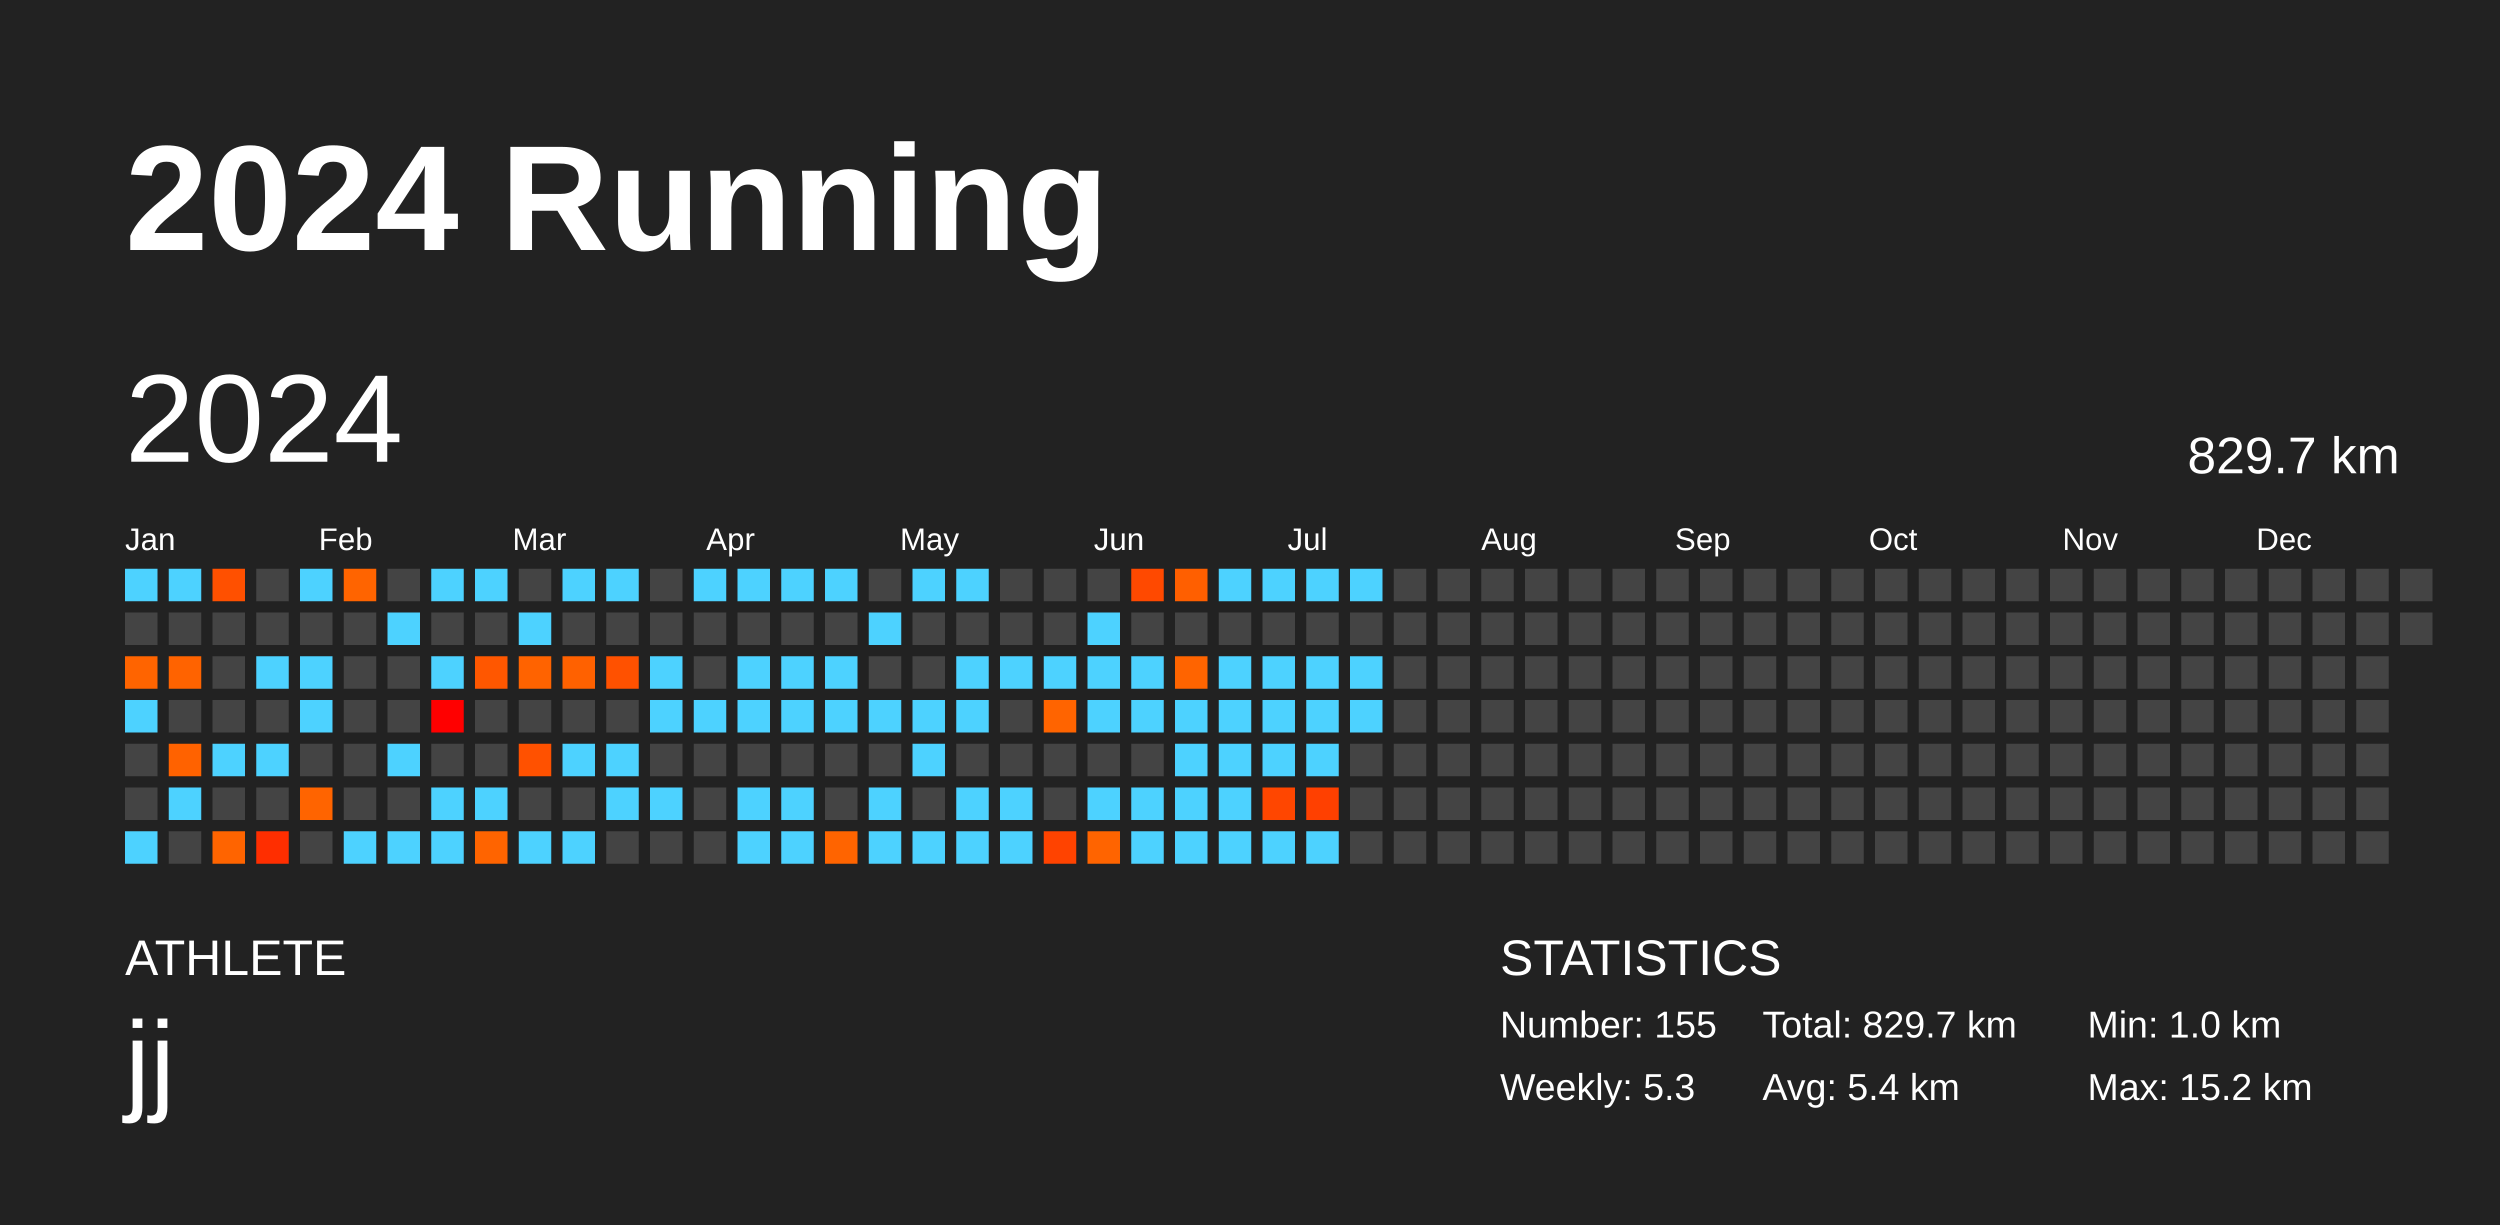
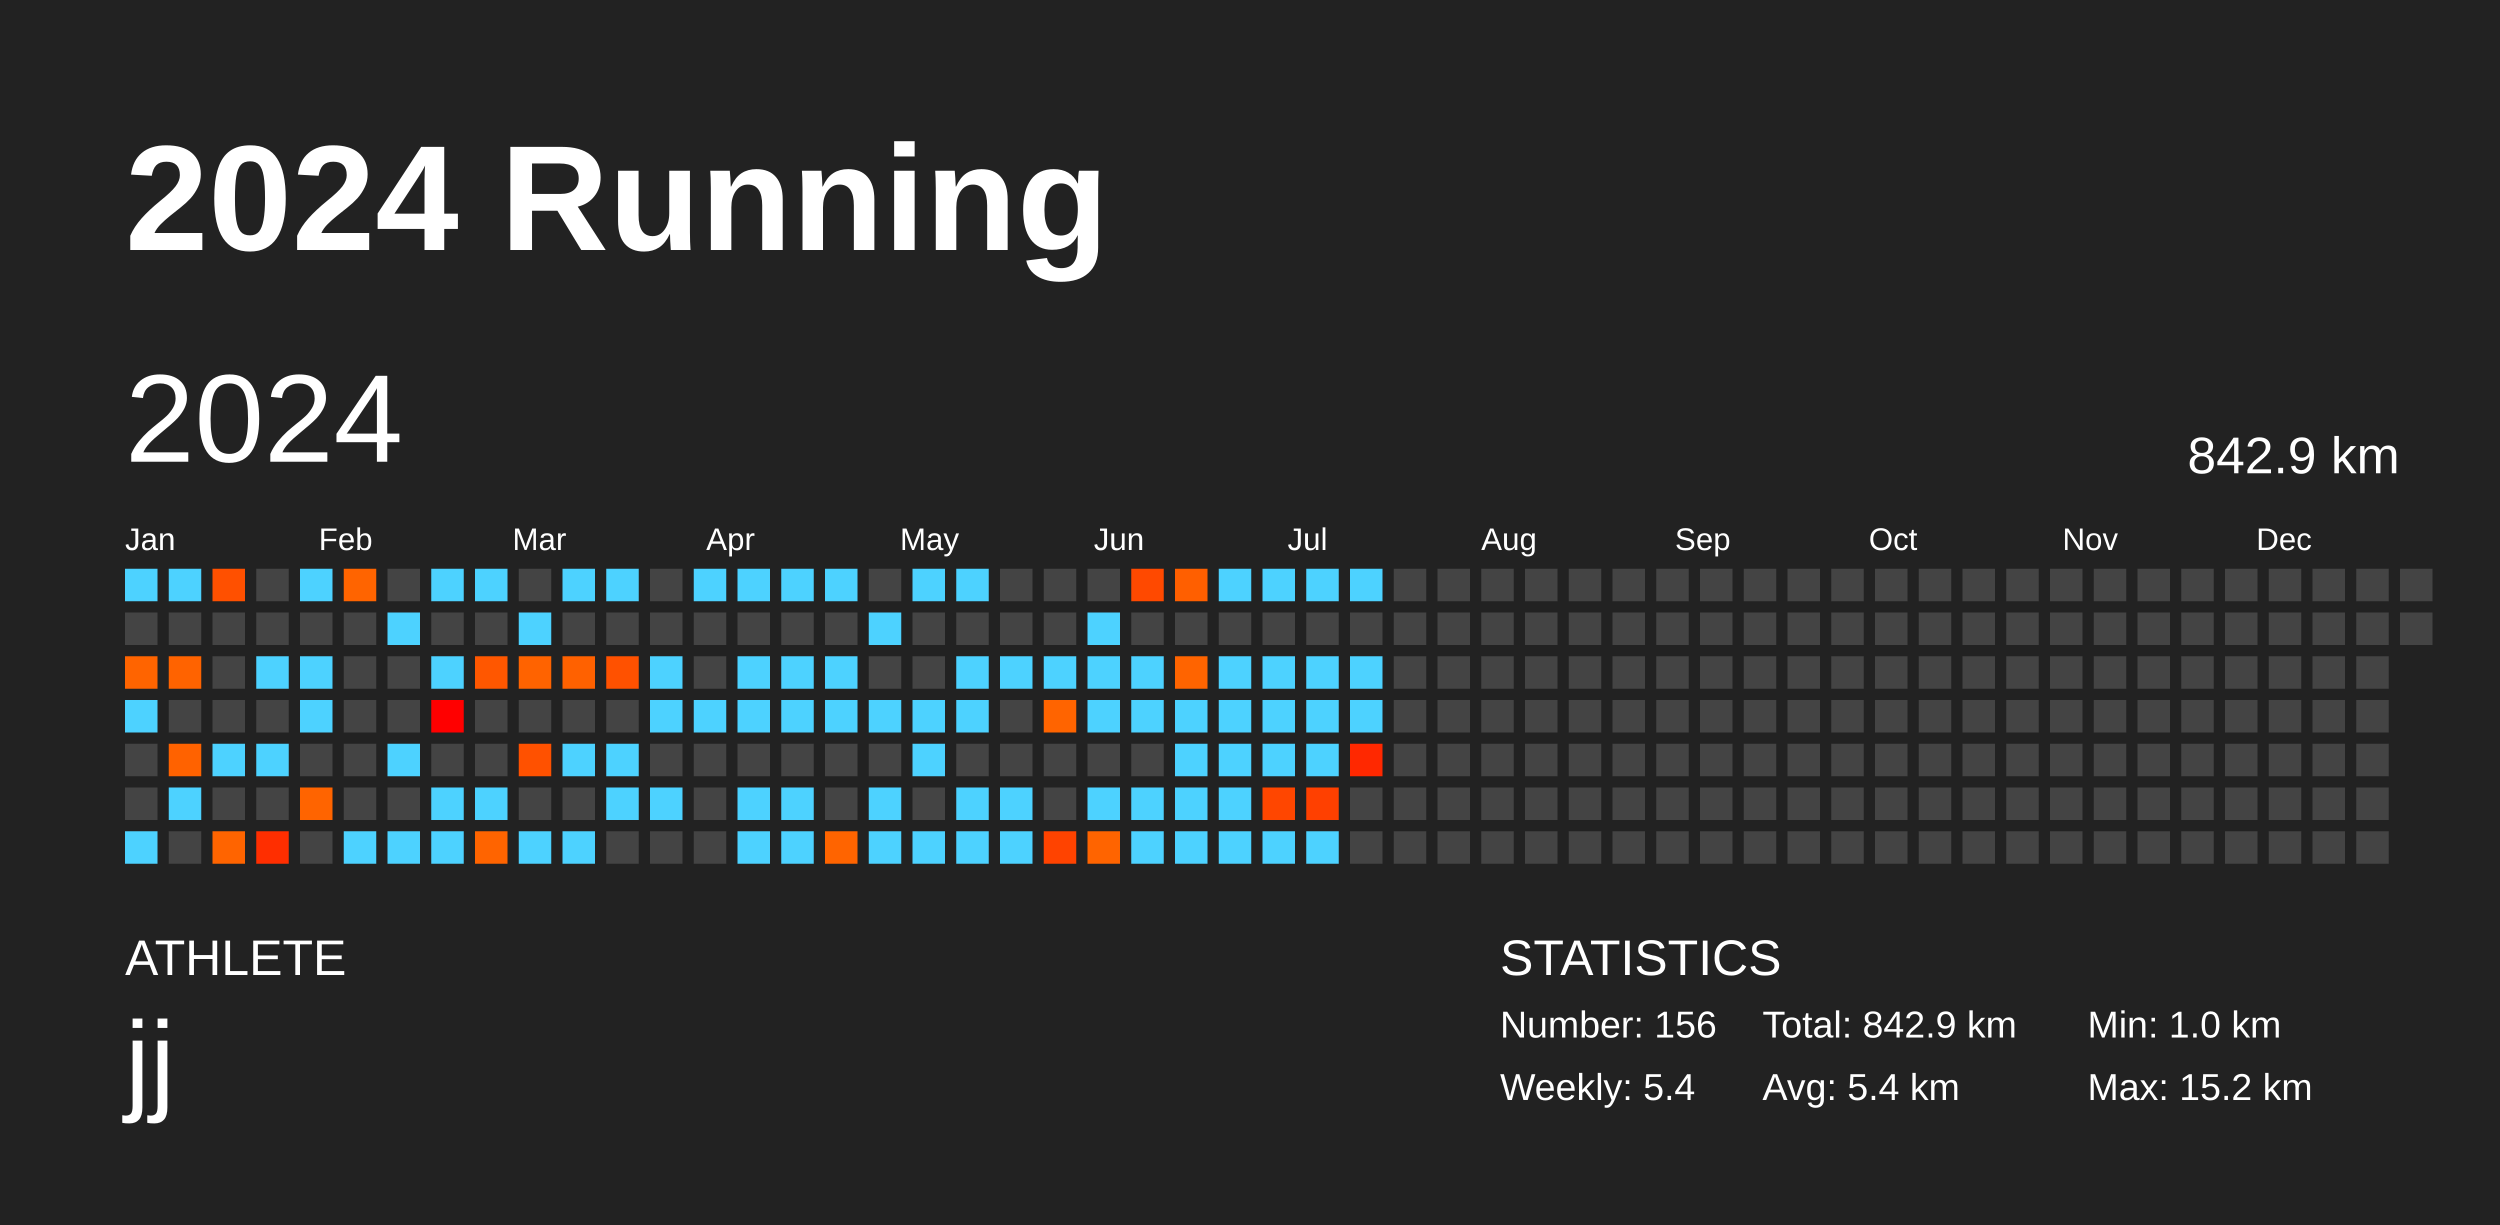
<svg xmlns="http://www.w3.org/2000/svg" baseProfile="full" height="98mm" version="1.1" viewBox="0,0,200,98" width="200mm">
  <defs />
  <rect fill="#222222" height="98" width="200" x="0" y="0" />
  <text fill="#FFFFFF" style="font-size:12px; font-family:Arial; font-weight:bold;" x="10" y="20">2024 Running</text>
  <text fill="#FFFFFF" style="font-size:4px; font-family:Arial" x="10" y="78">ATHLETE</text>
  <text fill="#FFFFFF" style="font-size:9px; font-family:Arial" x="10" y="88">jj</text>
  <text fill="#FFFFFF" style="font-size:4px; font-family:Arial" x="120" y="78">STATISTICS</text>
-   <text fill="#FFFFFF" style="font-size:3px; font-family:Arial" x="120" y="83">Number: 155</text>
-   <text fill="#FFFFFF" style="font-size:3px; font-family:Arial" x="120" y="88">Weekly: 5.3</text>
-   <text fill="#FFFFFF" style="font-size:3px; font-family:Arial" x="141" y="83">Total: 829.7 km</text>
+   <text fill="#FFFFFF" style="font-size:3px; font-family:Arial" x="120" y="83">Number: 156</text>
+   <text fill="#FFFFFF" style="font-size:3px; font-family:Arial" x="120" y="88">Weekly: 5.4</text>
+   <text fill="#FFFFFF" style="font-size:3px; font-family:Arial" x="141" y="83">Total: 842.9 km</text>
  <text fill="#FFFFFF" style="font-size:3px; font-family:Arial" x="141" y="88">Avg: 5.4 km</text>
  <text fill="#FFFFFF" style="font-size:3px; font-family:Arial" x="167" y="83">Min: 1.0 km</text>
  <text fill="#FFFFFF" style="font-size:3px; font-family:Arial" x="167" y="88">Max: 15.2 km</text>
  <text dominant-baseline="hanging" fill="#FFFFFF" style="font-size:10.0px; font-family:Arial;" x="10" y="30">2024</text>
-   <text dominant-baseline="hanging" fill="#FFFFFF" style="font-size:4.125px; font-family:Arial;" x="175" y="35">829.7 km</text>
+   <text dominant-baseline="hanging" fill="#FFFFFF" style="font-size:4.125px; font-family:Arial;" x="175" y="35">842.9 km</text>
  <text fill="#FFFFFF" style="font-size:2.5px; font-family:Arial" x="10.0" y="44">Jan</text>
  <text fill="#FFFFFF" style="font-size:2.5px; font-family:Arial" x="25.5" y="44">Feb</text>
  <text fill="#FFFFFF" style="font-size:2.5px; font-family:Arial" x="41.0" y="44">Mar</text>
  <text fill="#FFFFFF" style="font-size:2.5px; font-family:Arial" x="56.5" y="44">Apr</text>
  <text fill="#FFFFFF" style="font-size:2.5px; font-family:Arial" x="72.0" y="44">May</text>
  <text fill="#FFFFFF" style="font-size:2.5px; font-family:Arial" x="87.5" y="44">Jun</text>
  <text fill="#FFFFFF" style="font-size:2.5px; font-family:Arial" x="103.0" y="44">Jul</text>
  <text fill="#FFFFFF" style="font-size:2.5px; font-family:Arial" x="118.5" y="44">Aug</text>
  <text fill="#FFFFFF" style="font-size:2.5px; font-family:Arial" x="134.0" y="44">Sep</text>
  <text fill="#FFFFFF" style="font-size:2.5px; font-family:Arial" x="149.5" y="44">Oct</text>
  <text fill="#FFFFFF" style="font-size:2.5px; font-family:Arial" x="165.0" y="44">Nov</text>
  <text fill="#FFFFFF" style="font-size:2.5px; font-family:Arial" x="180.5" y="44">Dec</text>
  <rect fill="#4dd2ff" height="2.6" width="2.6" x="10.0" y="45.5" />
  <rect fill="#444444" height="2.6" width="2.6" x="10.0" y="49.0" />
  <rect fill="#ff6400" height="2.6" width="2.6" x="10.0" y="52.5" />
  <rect fill="#4dd2ff" height="2.6" width="2.6" x="10.0" y="56.0" />
  <rect fill="#444444" height="2.6" width="2.6" x="10.0" y="59.5" />
  <rect fill="#444444" height="2.6" width="2.6" x="10.0" y="63.0" />
  <rect fill="#4dd2ff" height="2.6" width="2.6" x="10.0" y="66.5" />
  <rect fill="#4dd2ff" height="2.6" width="2.6" x="13.5" y="45.5" />
  <rect fill="#444444" height="2.6" width="2.6" x="13.5" y="49.0" />
  <rect fill="#ff6300" height="2.6" width="2.6" x="13.5" y="52.5" />
  <rect fill="#444444" height="2.6" width="2.6" x="13.5" y="56.0" />
  <rect fill="#ff6200" height="2.6" width="2.6" x="13.5" y="59.5" />
  <rect fill="#4dd2ff" height="2.6" width="2.6" x="13.5" y="63.0" />
  <rect fill="#444444" height="2.6" width="2.6" x="13.5" y="66.5" />
  <rect fill="#ff5000" height="2.6" width="2.6" x="17.0" y="45.5" />
  <rect fill="#444444" height="2.6" width="2.6" x="17.0" y="49.0" />
  <rect fill="#444444" height="2.6" width="2.6" x="17.0" y="52.5" />
  <rect fill="#444444" height="2.6" width="2.6" x="17.0" y="56.0" />
  <rect fill="#4dd2ff" height="2.6" width="2.6" x="17.0" y="59.5" />
  <rect fill="#444444" height="2.6" width="2.6" x="17.0" y="63.0" />
  <rect fill="#ff6400" height="2.6" width="2.6" x="17.0" y="66.5" />
  <rect fill="#444444" height="2.6" width="2.6" x="20.5" y="45.5" />
  <rect fill="#444444" height="2.6" width="2.6" x="20.5" y="49.0" />
  <rect fill="#4dd2ff" height="2.6" width="2.6" x="20.5" y="52.5" />
  <rect fill="#444444" height="2.6" width="2.6" x="20.5" y="56.0" />
  <rect fill="#4dd2ff" height="2.6" width="2.6" x="20.5" y="59.5" />
  <rect fill="#444444" height="2.6" width="2.6" x="20.5" y="63.0" />
  <rect fill="#ff2e00" height="2.6" width="2.6" x="20.5" y="66.5" />
  <rect fill="#4dd2ff" height="2.6" width="2.6" x="24.0" y="45.5" />
  <rect fill="#444444" height="2.6" width="2.6" x="24.0" y="49.0" />
  <rect fill="#4dd2ff" height="2.6" width="2.6" x="24.0" y="52.5" />
  <rect fill="#4dd2ff" height="2.6" width="2.6" x="24.0" y="56.0" />
  <rect fill="#444444" height="2.6" width="2.6" x="24.0" y="59.5" />
  <rect fill="#ff6400" height="2.6" width="2.6" x="24.0" y="63.0" />
  <rect fill="#444444" height="2.6" width="2.6" x="24.0" y="66.5" />
  <rect fill="#ff6400" height="2.6" width="2.6" x="27.5" y="45.5" />
  <rect fill="#444444" height="2.6" width="2.6" x="27.5" y="49.0" />
  <rect fill="#444444" height="2.6" width="2.6" x="27.5" y="52.5" />
  <rect fill="#444444" height="2.6" width="2.6" x="27.5" y="56.0" />
  <rect fill="#444444" height="2.6" width="2.6" x="27.5" y="59.5" />
  <rect fill="#444444" height="2.6" width="2.6" x="27.5" y="63.0" />
  <rect fill="#4dd2ff" height="2.6" width="2.6" x="27.5" y="66.5" />
  <rect fill="#444444" height="2.6" width="2.6" x="31.0" y="45.5" />
  <rect fill="#4dd2ff" height="2.6" width="2.6" x="31.0" y="49.0" />
  <rect fill="#444444" height="2.6" width="2.6" x="31.0" y="52.5" />
  <rect fill="#444444" height="2.6" width="2.6" x="31.0" y="56.0" />
  <rect fill="#4dd2ff" height="2.6" width="2.6" x="31.0" y="59.5" />
  <rect fill="#444444" height="2.6" width="2.6" x="31.0" y="63.0" />
  <rect fill="#4dd2ff" height="2.6" width="2.6" x="31.0" y="66.5" />
  <rect fill="#4dd2ff" height="2.6" width="2.6" x="34.5" y="45.5" />
  <rect fill="#444444" height="2.6" width="2.6" x="34.5" y="49.0" />
  <rect fill="#4dd2ff" height="2.6" width="2.6" x="34.5" y="52.5" />
  <rect fill="#ff0000" height="2.6" width="2.6" x="34.5" y="56.0" />
  <rect fill="#444444" height="2.6" width="2.6" x="34.5" y="59.5" />
  <rect fill="#4dd2ff" height="2.6" width="2.6" x="34.5" y="63.0" />
  <rect fill="#4dd2ff" height="2.6" width="2.6" x="34.5" y="66.5" />
  <rect fill="#4dd2ff" height="2.6" width="2.6" x="38.0" y="45.5" />
  <rect fill="#444444" height="2.6" width="2.6" x="38.0" y="49.0" />
  <rect fill="#ff5700" height="2.6" width="2.6" x="38.0" y="52.5" />
  <rect fill="#444444" height="2.6" width="2.6" x="38.0" y="56.0" />
  <rect fill="#444444" height="2.6" width="2.6" x="38.0" y="59.5" />
  <rect fill="#4dd2ff" height="2.6" width="2.6" x="38.0" y="63.0" />
  <rect fill="#ff6400" height="2.6" width="2.6" x="38.0" y="66.5" />
  <rect fill="#444444" height="2.6" width="2.6" x="41.5" y="45.5" />
  <rect fill="#4dd2ff" height="2.6" width="2.6" x="41.5" y="49.0" />
  <rect fill="#ff6300" height="2.6" width="2.6" x="41.5" y="52.5" />
  <rect fill="#444444" height="2.6" width="2.6" x="41.5" y="56.0" />
  <rect fill="#ff5100" height="2.6" width="2.6" x="41.5" y="59.5" />
  <rect fill="#444444" height="2.6" width="2.6" x="41.5" y="63.0" />
  <rect fill="#4dd2ff" height="2.6" width="2.6" x="41.5" y="66.5" />
  <rect fill="#4dd2ff" height="2.6" width="2.6" x="45.0" y="45.5" />
  <rect fill="#444444" height="2.6" width="2.6" x="45.0" y="49.0" />
  <rect fill="#ff6100" height="2.6" width="2.6" x="45.0" y="52.5" />
  <rect fill="#444444" height="2.6" width="2.6" x="45.0" y="56.0" />
  <rect fill="#4dd2ff" height="2.6" width="2.6" x="45.0" y="59.5" />
  <rect fill="#444444" height="2.6" width="2.6" x="45.0" y="63.0" />
  <rect fill="#4dd2ff" height="2.6" width="2.6" x="45.0" y="66.5" />
  <rect fill="#4dd2ff" height="2.6" width="2.6" x="48.5" y="45.5" />
  <rect fill="#444444" height="2.6" width="2.6" x="48.5" y="49.0" />
  <rect fill="#ff5100" height="2.6" width="2.6" x="48.5" y="52.5" />
  <rect fill="#444444" height="2.6" width="2.6" x="48.5" y="56.0" />
  <rect fill="#4dd2ff" height="2.6" width="2.6" x="48.5" y="59.5" />
  <rect fill="#4dd2ff" height="2.6" width="2.6" x="48.5" y="63.0" />
  <rect fill="#444444" height="2.6" width="2.6" x="48.5" y="66.5" />
  <rect fill="#444444" height="2.6" width="2.6" x="52.0" y="45.5" />
  <rect fill="#444444" height="2.6" width="2.6" x="52.0" y="49.0" />
  <rect fill="#4dd2ff" height="2.6" width="2.6" x="52.0" y="52.5" />
  <rect fill="#4dd2ff" height="2.6" width="2.6" x="52.0" y="56.0" />
  <rect fill="#444444" height="2.6" width="2.6" x="52.0" y="59.5" />
  <rect fill="#4dd2ff" height="2.6" width="2.6" x="52.0" y="63.0" />
  <rect fill="#444444" height="2.6" width="2.6" x="52.0" y="66.5" />
  <rect fill="#4dd2ff" height="2.6" width="2.6" x="55.5" y="45.5" />
  <rect fill="#444444" height="2.6" width="2.6" x="55.5" y="49.0" />
  <rect fill="#444444" height="2.6" width="2.6" x="55.5" y="52.5" />
  <rect fill="#4dd2ff" height="2.6" width="2.6" x="55.5" y="56.0" />
  <rect fill="#444444" height="2.6" width="2.6" x="55.5" y="59.5" />
  <rect fill="#444444" height="2.6" width="2.6" x="55.5" y="63.0" />
  <rect fill="#444444" height="2.6" width="2.6" x="55.5" y="66.5" />
  <rect fill="#4dd2ff" height="2.6" width="2.6" x="59.0" y="45.5" />
  <rect fill="#444444" height="2.6" width="2.6" x="59.0" y="49.0" />
  <rect fill="#4dd2ff" height="2.6" width="2.6" x="59.0" y="52.5" />
  <rect fill="#4dd2ff" height="2.6" width="2.6" x="59.0" y="56.0" />
  <rect fill="#444444" height="2.6" width="2.6" x="59.0" y="59.5" />
  <rect fill="#4dd2ff" height="2.6" width="2.6" x="59.0" y="63.0" />
  <rect fill="#4dd2ff" height="2.6" width="2.6" x="59.0" y="66.5" />
  <rect fill="#4dd2ff" height="2.6" width="2.6" x="62.5" y="45.5" />
  <rect fill="#444444" height="2.6" width="2.6" x="62.5" y="49.0" />
  <rect fill="#4dd2ff" height="2.6" width="2.6" x="62.5" y="52.5" />
  <rect fill="#4dd2ff" height="2.6" width="2.6" x="62.5" y="56.0" />
  <rect fill="#444444" height="2.6" width="2.6" x="62.5" y="59.5" />
  <rect fill="#4dd2ff" height="2.6" width="2.6" x="62.5" y="63.0" />
  <rect fill="#4dd2ff" height="2.6" width="2.6" x="62.5" y="66.5" />
  <rect fill="#4dd2ff" height="2.6" width="2.6" x="66.0" y="45.5" />
  <rect fill="#444444" height="2.6" width="2.6" x="66.0" y="49.0" />
  <rect fill="#4dd2ff" height="2.6" width="2.6" x="66.0" y="52.5" />
  <rect fill="#4dd2ff" height="2.6" width="2.6" x="66.0" y="56.0" />
  <rect fill="#444444" height="2.6" width="2.6" x="66.0" y="59.5" />
  <rect fill="#444444" height="2.6" width="2.6" x="66.0" y="63.0" />
  <rect fill="#ff6400" height="2.6" width="2.6" x="66.0" y="66.5" />
  <rect fill="#444444" height="2.6" width="2.6" x="69.5" y="45.5" />
  <rect fill="#4dd2ff" height="2.6" width="2.6" x="69.5" y="49.0" />
  <rect fill="#444444" height="2.6" width="2.6" x="69.5" y="52.5" />
  <rect fill="#4dd2ff" height="2.6" width="2.6" x="69.5" y="56.0" />
  <rect fill="#444444" height="2.6" width="2.6" x="69.5" y="59.5" />
  <rect fill="#4dd2ff" height="2.6" width="2.6" x="69.5" y="63.0" />
  <rect fill="#4dd2ff" height="2.6" width="2.6" x="69.5" y="66.5" />
  <rect fill="#4dd2ff" height="2.6" width="2.6" x="73.0" y="45.5" />
  <rect fill="#444444" height="2.6" width="2.6" x="73.0" y="49.0" />
  <rect fill="#444444" height="2.6" width="2.6" x="73.0" y="52.5" />
  <rect fill="#4dd2ff" height="2.6" width="2.6" x="73.0" y="56.0" />
  <rect fill="#4dd2ff" height="2.6" width="2.6" x="73.0" y="59.5" />
  <rect fill="#444444" height="2.6" width="2.6" x="73.0" y="63.0" />
  <rect fill="#4dd2ff" height="2.6" width="2.6" x="73.0" y="66.5" />
  <rect fill="#4dd2ff" height="2.6" width="2.6" x="76.5" y="45.5" />
  <rect fill="#444444" height="2.6" width="2.6" x="76.5" y="49.0" />
  <rect fill="#4dd2ff" height="2.6" width="2.6" x="76.5" y="52.5" />
  <rect fill="#4dd2ff" height="2.6" width="2.6" x="76.5" y="56.0" />
  <rect fill="#444444" height="2.6" width="2.6" x="76.5" y="59.5" />
  <rect fill="#4dd2ff" height="2.6" width="2.6" x="76.5" y="63.0" />
  <rect fill="#4dd2ff" height="2.6" width="2.6" x="76.5" y="66.5" />
  <rect fill="#444444" height="2.6" width="2.6" x="80.0" y="45.5" />
  <rect fill="#444444" height="2.6" width="2.6" x="80.0" y="49.0" />
  <rect fill="#4dd2ff" height="2.6" width="2.6" x="80.0" y="52.5" />
  <rect fill="#444444" height="2.6" width="2.6" x="80.0" y="56.0" />
  <rect fill="#444444" height="2.6" width="2.6" x="80.0" y="59.5" />
  <rect fill="#4dd2ff" height="2.6" width="2.6" x="80.0" y="63.0" />
  <rect fill="#4dd2ff" height="2.6" width="2.6" x="80.0" y="66.5" />
  <rect fill="#444444" height="2.6" width="2.6" x="83.5" y="45.5" />
  <rect fill="#444444" height="2.6" width="2.6" x="83.5" y="49.0" />
  <rect fill="#4dd2ff" height="2.6" width="2.6" x="83.5" y="52.5" />
  <rect fill="#ff6400" height="2.6" width="2.6" x="83.5" y="56.0" />
  <rect fill="#444444" height="2.6" width="2.6" x="83.5" y="59.5" />
  <rect fill="#444444" height="2.6" width="2.6" x="83.5" y="63.0" />
  <rect fill="#ff4300" height="2.6" width="2.6" x="83.5" y="66.5" />
  <rect fill="#444444" height="2.6" width="2.6" x="87.0" y="45.5" />
  <rect fill="#4dd2ff" height="2.6" width="2.6" x="87.0" y="49.0" />
  <rect fill="#4dd2ff" height="2.6" width="2.6" x="87.0" y="52.5" />
  <rect fill="#4dd2ff" height="2.6" width="2.6" x="87.0" y="56.0" />
  <rect fill="#444444" height="2.6" width="2.6" x="87.0" y="59.5" />
  <rect fill="#4dd2ff" height="2.6" width="2.6" x="87.0" y="63.0" />
  <rect fill="#ff6400" height="2.6" width="2.6" x="87.0" y="66.5" />
  <rect fill="#ff4900" height="2.6" width="2.6" x="90.5" y="45.5" />
  <rect fill="#444444" height="2.6" width="2.6" x="90.5" y="49.0" />
  <rect fill="#4dd2ff" height="2.6" width="2.6" x="90.5" y="52.5" />
  <rect fill="#4dd2ff" height="2.6" width="2.6" x="90.5" y="56.0" />
  <rect fill="#444444" height="2.6" width="2.6" x="90.5" y="59.5" />
  <rect fill="#4dd2ff" height="2.6" width="2.6" x="90.5" y="63.0" />
  <rect fill="#4dd2ff" height="2.6" width="2.6" x="90.5" y="66.5" />
  <rect fill="#ff5f00" height="2.6" width="2.6" x="94.0" y="45.5" />
  <rect fill="#444444" height="2.6" width="2.6" x="94.0" y="49.0" />
  <rect fill="#ff6400" height="2.6" width="2.6" x="94.0" y="52.5" />
  <rect fill="#4dd2ff" height="2.6" width="2.6" x="94.0" y="56.0" />
  <rect fill="#4dd2ff" height="2.6" width="2.6" x="94.0" y="59.5" />
  <rect fill="#4dd2ff" height="2.6" width="2.6" x="94.0" y="63.0" />
  <rect fill="#4dd2ff" height="2.6" width="2.6" x="94.0" y="66.5" />
  <rect fill="#4dd2ff" height="2.6" width="2.6" x="97.5" y="45.5" />
  <rect fill="#444444" height="2.6" width="2.6" x="97.5" y="49.0" />
  <rect fill="#4dd2ff" height="2.6" width="2.6" x="97.5" y="52.5" />
  <rect fill="#4dd2ff" height="2.6" width="2.6" x="97.5" y="56.0" />
  <rect fill="#4dd2ff" height="2.6" width="2.6" x="97.5" y="59.5" />
  <rect fill="#4dd2ff" height="2.6" width="2.6" x="97.5" y="63.0" />
  <rect fill="#4dd2ff" height="2.6" width="2.6" x="97.5" y="66.5" />
  <rect fill="#4dd2ff" height="2.6" width="2.6" x="101.0" y="45.5" />
  <rect fill="#444444" height="2.6" width="2.6" x="101.0" y="49.0" />
  <rect fill="#4dd2ff" height="2.6" width="2.6" x="101.0" y="52.5" />
  <rect fill="#4dd2ff" height="2.6" width="2.6" x="101.0" y="56.0" />
  <rect fill="#4dd2ff" height="2.6" width="2.6" x="101.0" y="59.5" />
  <rect fill="#ff4600" height="2.6" width="2.6" x="101.0" y="63.0" />
  <rect fill="#4dd2ff" height="2.6" width="2.6" x="101.0" y="66.5" />
  <rect fill="#4dd2ff" height="2.6" width="2.6" x="104.5" y="45.5" />
  <rect fill="#444444" height="2.6" width="2.6" x="104.5" y="49.0" />
  <rect fill="#4dd2ff" height="2.6" width="2.6" x="104.5" y="52.5" />
  <rect fill="#4dd2ff" height="2.6" width="2.6" x="104.5" y="56.0" />
  <rect fill="#4dd2ff" height="2.6" width="2.6" x="104.5" y="59.5" />
  <rect fill="#ff4000" height="2.6" width="2.6" x="104.5" y="63.0" />
  <rect fill="#4dd2ff" height="2.6" width="2.6" x="104.5" y="66.5" />
  <rect fill="#4dd2ff" height="2.6" width="2.6" x="108.0" y="45.5" />
  <rect fill="#444444" height="2.6" width="2.6" x="108.0" y="49.0" />
  <rect fill="#4dd2ff" height="2.6" width="2.6" x="108.0" y="52.5" />
  <rect fill="#4dd2ff" height="2.6" width="2.6" x="108.0" y="56.0" />
-   <rect fill="#444444" height="2.6" width="2.6" x="108.0" y="59.5" />
+   <rect fill="#ff2800" height="2.6" width="2.6" x="108.0" y="59.5" />
  <rect fill="#444444" height="2.6" width="2.6" x="108.0" y="63.0" />
  <rect fill="#444444" height="2.6" width="2.6" x="108.0" y="66.5" />
  <rect fill="#444444" height="2.6" width="2.6" x="111.5" y="45.5" />
  <rect fill="#444444" height="2.6" width="2.6" x="111.5" y="49.0" />
  <rect fill="#444444" height="2.6" width="2.6" x="111.5" y="52.5" />
  <rect fill="#444444" height="2.6" width="2.6" x="111.5" y="56.0" />
  <rect fill="#444444" height="2.6" width="2.6" x="111.5" y="59.5" />
  <rect fill="#444444" height="2.6" width="2.6" x="111.5" y="63.0" />
  <rect fill="#444444" height="2.6" width="2.6" x="111.5" y="66.5" />
  <rect fill="#444444" height="2.6" width="2.6" x="115.0" y="45.5" />
  <rect fill="#444444" height="2.6" width="2.6" x="115.0" y="49.0" />
  <rect fill="#444444" height="2.6" width="2.6" x="115.0" y="52.5" />
  <rect fill="#444444" height="2.6" width="2.6" x="115.0" y="56.0" />
  <rect fill="#444444" height="2.6" width="2.6" x="115.0" y="59.5" />
  <rect fill="#444444" height="2.6" width="2.6" x="115.0" y="63.0" />
  <rect fill="#444444" height="2.6" width="2.6" x="115.0" y="66.5" />
  <rect fill="#444444" height="2.6" width="2.6" x="118.5" y="45.5" />
  <rect fill="#444444" height="2.6" width="2.6" x="118.5" y="49.0" />
  <rect fill="#444444" height="2.6" width="2.6" x="118.5" y="52.5" />
  <rect fill="#444444" height="2.6" width="2.6" x="118.5" y="56.0" />
  <rect fill="#444444" height="2.6" width="2.6" x="118.5" y="59.5" />
  <rect fill="#444444" height="2.6" width="2.6" x="118.5" y="63.0" />
  <rect fill="#444444" height="2.6" width="2.6" x="118.5" y="66.5" />
  <rect fill="#444444" height="2.6" width="2.6" x="122.0" y="45.5" />
  <rect fill="#444444" height="2.6" width="2.6" x="122.0" y="49.0" />
  <rect fill="#444444" height="2.6" width="2.6" x="122.0" y="52.5" />
  <rect fill="#444444" height="2.6" width="2.6" x="122.0" y="56.0" />
  <rect fill="#444444" height="2.6" width="2.6" x="122.0" y="59.5" />
  <rect fill="#444444" height="2.6" width="2.6" x="122.0" y="63.0" />
  <rect fill="#444444" height="2.6" width="2.6" x="122.0" y="66.5" />
  <rect fill="#444444" height="2.6" width="2.6" x="125.5" y="45.5" />
  <rect fill="#444444" height="2.6" width="2.6" x="125.5" y="49.0" />
  <rect fill="#444444" height="2.6" width="2.6" x="125.5" y="52.5" />
  <rect fill="#444444" height="2.6" width="2.6" x="125.5" y="56.0" />
  <rect fill="#444444" height="2.6" width="2.6" x="125.5" y="59.5" />
  <rect fill="#444444" height="2.6" width="2.6" x="125.5" y="63.0" />
  <rect fill="#444444" height="2.6" width="2.6" x="125.5" y="66.5" />
  <rect fill="#444444" height="2.6" width="2.6" x="129.0" y="45.5" />
  <rect fill="#444444" height="2.6" width="2.6" x="129.0" y="49.0" />
  <rect fill="#444444" height="2.6" width="2.6" x="129.0" y="52.5" />
  <rect fill="#444444" height="2.6" width="2.6" x="129.0" y="56.0" />
  <rect fill="#444444" height="2.6" width="2.6" x="129.0" y="59.5" />
  <rect fill="#444444" height="2.6" width="2.6" x="129.0" y="63.0" />
  <rect fill="#444444" height="2.6" width="2.6" x="129.0" y="66.5" />
  <rect fill="#444444" height="2.6" width="2.6" x="132.5" y="45.5" />
  <rect fill="#444444" height="2.6" width="2.6" x="132.5" y="49.0" />
  <rect fill="#444444" height="2.6" width="2.6" x="132.5" y="52.5" />
  <rect fill="#444444" height="2.6" width="2.6" x="132.5" y="56.0" />
  <rect fill="#444444" height="2.6" width="2.6" x="132.5" y="59.5" />
  <rect fill="#444444" height="2.6" width="2.6" x="132.5" y="63.0" />
  <rect fill="#444444" height="2.6" width="2.6" x="132.5" y="66.5" />
  <rect fill="#444444" height="2.6" width="2.6" x="136.0" y="45.5" />
  <rect fill="#444444" height="2.6" width="2.6" x="136.0" y="49.0" />
  <rect fill="#444444" height="2.6" width="2.6" x="136.0" y="52.5" />
  <rect fill="#444444" height="2.6" width="2.6" x="136.0" y="56.0" />
  <rect fill="#444444" height="2.6" width="2.6" x="136.0" y="59.5" />
  <rect fill="#444444" height="2.6" width="2.6" x="136.0" y="63.0" />
  <rect fill="#444444" height="2.6" width="2.6" x="136.0" y="66.5" />
  <rect fill="#444444" height="2.6" width="2.6" x="139.5" y="45.5" />
  <rect fill="#444444" height="2.6" width="2.6" x="139.5" y="49.0" />
  <rect fill="#444444" height="2.6" width="2.6" x="139.5" y="52.5" />
  <rect fill="#444444" height="2.6" width="2.6" x="139.5" y="56.0" />
  <rect fill="#444444" height="2.6" width="2.6" x="139.5" y="59.5" />
  <rect fill="#444444" height="2.6" width="2.6" x="139.5" y="63.0" />
  <rect fill="#444444" height="2.6" width="2.6" x="139.5" y="66.5" />
  <rect fill="#444444" height="2.6" width="2.6" x="143.0" y="45.5" />
  <rect fill="#444444" height="2.6" width="2.6" x="143.0" y="49.0" />
  <rect fill="#444444" height="2.6" width="2.6" x="143.0" y="52.5" />
  <rect fill="#444444" height="2.6" width="2.6" x="143.0" y="56.0" />
  <rect fill="#444444" height="2.6" width="2.6" x="143.0" y="59.5" />
  <rect fill="#444444" height="2.6" width="2.6" x="143.0" y="63.0" />
  <rect fill="#444444" height="2.6" width="2.6" x="143.0" y="66.5" />
  <rect fill="#444444" height="2.6" width="2.6" x="146.5" y="45.5" />
  <rect fill="#444444" height="2.6" width="2.6" x="146.5" y="49.0" />
  <rect fill="#444444" height="2.6" width="2.6" x="146.5" y="52.5" />
  <rect fill="#444444" height="2.6" width="2.6" x="146.5" y="56.0" />
  <rect fill="#444444" height="2.6" width="2.6" x="146.5" y="59.5" />
  <rect fill="#444444" height="2.6" width="2.6" x="146.5" y="63.0" />
  <rect fill="#444444" height="2.6" width="2.6" x="146.5" y="66.5" />
  <rect fill="#444444" height="2.6" width="2.6" x="150.0" y="45.5" />
  <rect fill="#444444" height="2.6" width="2.6" x="150.0" y="49.0" />
  <rect fill="#444444" height="2.6" width="2.6" x="150.0" y="52.5" />
  <rect fill="#444444" height="2.6" width="2.6" x="150.0" y="56.0" />
  <rect fill="#444444" height="2.6" width="2.6" x="150.0" y="59.5" />
  <rect fill="#444444" height="2.6" width="2.6" x="150.0" y="63.0" />
  <rect fill="#444444" height="2.6" width="2.6" x="150.0" y="66.5" />
  <rect fill="#444444" height="2.6" width="2.6" x="153.5" y="45.5" />
  <rect fill="#444444" height="2.6" width="2.6" x="153.5" y="49.0" />
  <rect fill="#444444" height="2.6" width="2.6" x="153.5" y="52.5" />
  <rect fill="#444444" height="2.6" width="2.6" x="153.5" y="56.0" />
  <rect fill="#444444" height="2.6" width="2.6" x="153.5" y="59.5" />
  <rect fill="#444444" height="2.6" width="2.6" x="153.5" y="63.0" />
  <rect fill="#444444" height="2.6" width="2.6" x="153.5" y="66.5" />
  <rect fill="#444444" height="2.6" width="2.6" x="157.0" y="45.5" />
  <rect fill="#444444" height="2.6" width="2.6" x="157.0" y="49.0" />
  <rect fill="#444444" height="2.6" width="2.6" x="157.0" y="52.5" />
  <rect fill="#444444" height="2.6" width="2.6" x="157.0" y="56.0" />
  <rect fill="#444444" height="2.6" width="2.6" x="157.0" y="59.5" />
  <rect fill="#444444" height="2.6" width="2.6" x="157.0" y="63.0" />
  <rect fill="#444444" height="2.6" width="2.6" x="157.0" y="66.5" />
  <rect fill="#444444" height="2.6" width="2.6" x="160.5" y="45.5" />
  <rect fill="#444444" height="2.6" width="2.6" x="160.5" y="49.0" />
  <rect fill="#444444" height="2.6" width="2.6" x="160.5" y="52.5" />
  <rect fill="#444444" height="2.6" width="2.6" x="160.5" y="56.0" />
  <rect fill="#444444" height="2.6" width="2.6" x="160.5" y="59.5" />
  <rect fill="#444444" height="2.6" width="2.6" x="160.5" y="63.0" />
  <rect fill="#444444" height="2.6" width="2.6" x="160.5" y="66.5" />
  <rect fill="#444444" height="2.6" width="2.6" x="164.0" y="45.5" />
  <rect fill="#444444" height="2.6" width="2.6" x="164.0" y="49.0" />
  <rect fill="#444444" height="2.6" width="2.6" x="164.0" y="52.5" />
  <rect fill="#444444" height="2.6" width="2.6" x="164.0" y="56.0" />
  <rect fill="#444444" height="2.6" width="2.6" x="164.0" y="59.5" />
  <rect fill="#444444" height="2.6" width="2.6" x="164.0" y="63.0" />
  <rect fill="#444444" height="2.6" width="2.6" x="164.0" y="66.5" />
  <rect fill="#444444" height="2.6" width="2.6" x="167.5" y="45.5" />
  <rect fill="#444444" height="2.6" width="2.6" x="167.5" y="49.0" />
  <rect fill="#444444" height="2.6" width="2.6" x="167.5" y="52.5" />
  <rect fill="#444444" height="2.6" width="2.6" x="167.5" y="56.0" />
  <rect fill="#444444" height="2.6" width="2.6" x="167.5" y="59.5" />
  <rect fill="#444444" height="2.6" width="2.6" x="167.5" y="63.0" />
  <rect fill="#444444" height="2.6" width="2.6" x="167.5" y="66.5" />
  <rect fill="#444444" height="2.6" width="2.6" x="171.0" y="45.5" />
  <rect fill="#444444" height="2.6" width="2.6" x="171.0" y="49.0" />
  <rect fill="#444444" height="2.6" width="2.6" x="171.0" y="52.5" />
  <rect fill="#444444" height="2.6" width="2.6" x="171.0" y="56.0" />
  <rect fill="#444444" height="2.6" width="2.6" x="171.0" y="59.5" />
  <rect fill="#444444" height="2.6" width="2.6" x="171.0" y="63.0" />
  <rect fill="#444444" height="2.6" width="2.6" x="171.0" y="66.5" />
  <rect fill="#444444" height="2.6" width="2.6" x="174.5" y="45.5" />
  <rect fill="#444444" height="2.6" width="2.6" x="174.5" y="49.0" />
  <rect fill="#444444" height="2.6" width="2.6" x="174.5" y="52.5" />
  <rect fill="#444444" height="2.6" width="2.6" x="174.5" y="56.0" />
  <rect fill="#444444" height="2.6" width="2.6" x="174.5" y="59.5" />
  <rect fill="#444444" height="2.6" width="2.6" x="174.5" y="63.0" />
  <rect fill="#444444" height="2.6" width="2.6" x="174.5" y="66.5" />
  <rect fill="#444444" height="2.6" width="2.6" x="178.0" y="45.5" />
  <rect fill="#444444" height="2.6" width="2.6" x="178.0" y="49.0" />
  <rect fill="#444444" height="2.6" width="2.6" x="178.0" y="52.5" />
  <rect fill="#444444" height="2.6" width="2.6" x="178.0" y="56.0" />
  <rect fill="#444444" height="2.6" width="2.6" x="178.0" y="59.5" />
  <rect fill="#444444" height="2.6" width="2.6" x="178.0" y="63.0" />
  <rect fill="#444444" height="2.6" width="2.6" x="178.0" y="66.5" />
  <rect fill="#444444" height="2.6" width="2.6" x="181.5" y="45.5" />
  <rect fill="#444444" height="2.6" width="2.6" x="181.5" y="49.0" />
  <rect fill="#444444" height="2.6" width="2.6" x="181.5" y="52.5" />
  <rect fill="#444444" height="2.6" width="2.6" x="181.5" y="56.0" />
  <rect fill="#444444" height="2.6" width="2.6" x="181.5" y="59.5" />
  <rect fill="#444444" height="2.6" width="2.6" x="181.5" y="63.0" />
  <rect fill="#444444" height="2.6" width="2.6" x="181.5" y="66.5" />
  <rect fill="#444444" height="2.6" width="2.6" x="185.0" y="45.5" />
  <rect fill="#444444" height="2.6" width="2.6" x="185.0" y="49.0" />
  <rect fill="#444444" height="2.6" width="2.6" x="185.0" y="52.5" />
  <rect fill="#444444" height="2.6" width="2.6" x="185.0" y="56.0" />
  <rect fill="#444444" height="2.6" width="2.6" x="185.0" y="59.5" />
  <rect fill="#444444" height="2.6" width="2.6" x="185.0" y="63.0" />
  <rect fill="#444444" height="2.6" width="2.6" x="185.0" y="66.5" />
  <rect fill="#444444" height="2.6" width="2.6" x="188.5" y="45.5" />
  <rect fill="#444444" height="2.6" width="2.6" x="188.5" y="49.0" />
  <rect fill="#444444" height="2.6" width="2.6" x="188.5" y="52.5" />
  <rect fill="#444444" height="2.6" width="2.6" x="188.5" y="56.0" />
  <rect fill="#444444" height="2.6" width="2.6" x="188.5" y="59.5" />
  <rect fill="#444444" height="2.6" width="2.6" x="188.5" y="63.0" />
  <rect fill="#444444" height="2.6" width="2.6" x="188.5" y="66.5" />
  <rect fill="#444444" height="2.6" width="2.6" x="192.0" y="45.5" />
  <rect fill="#444444" height="2.6" width="2.6" x="192.0" y="49.0" />
</svg>
